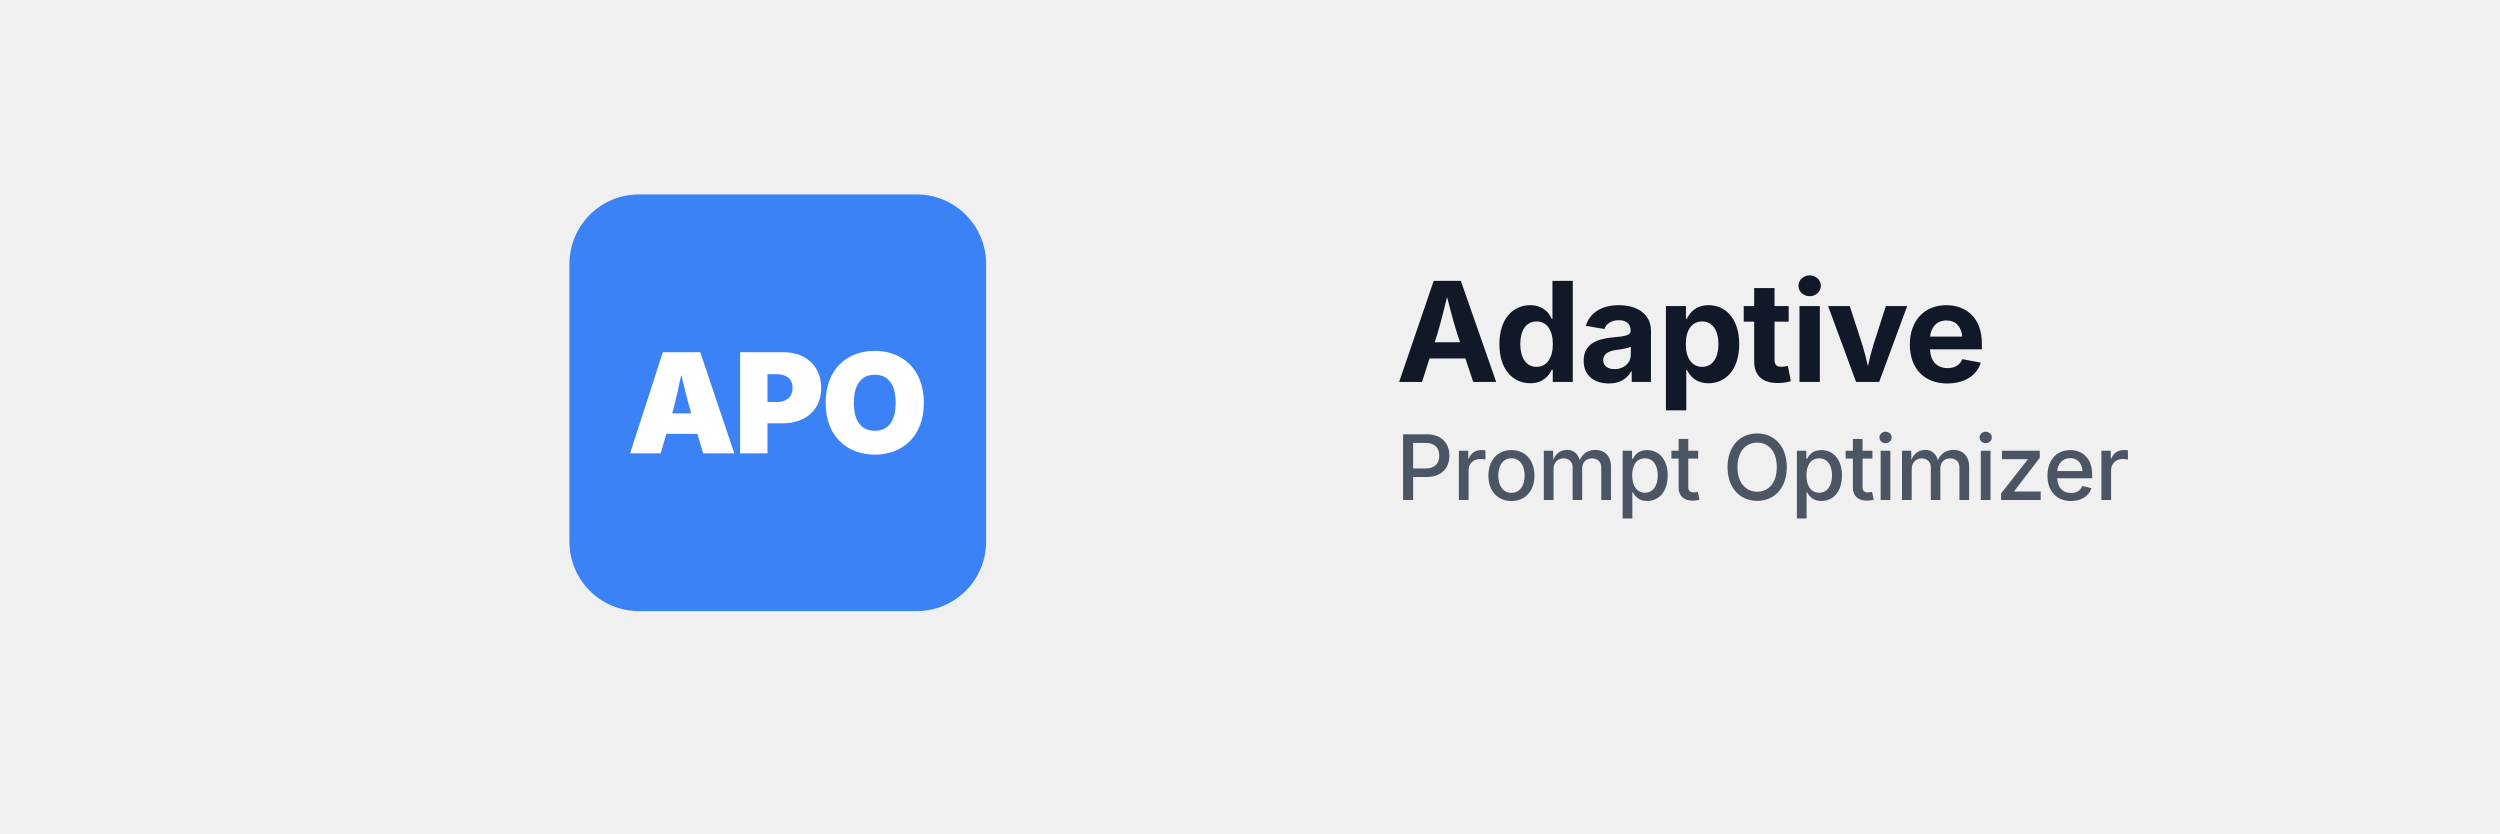
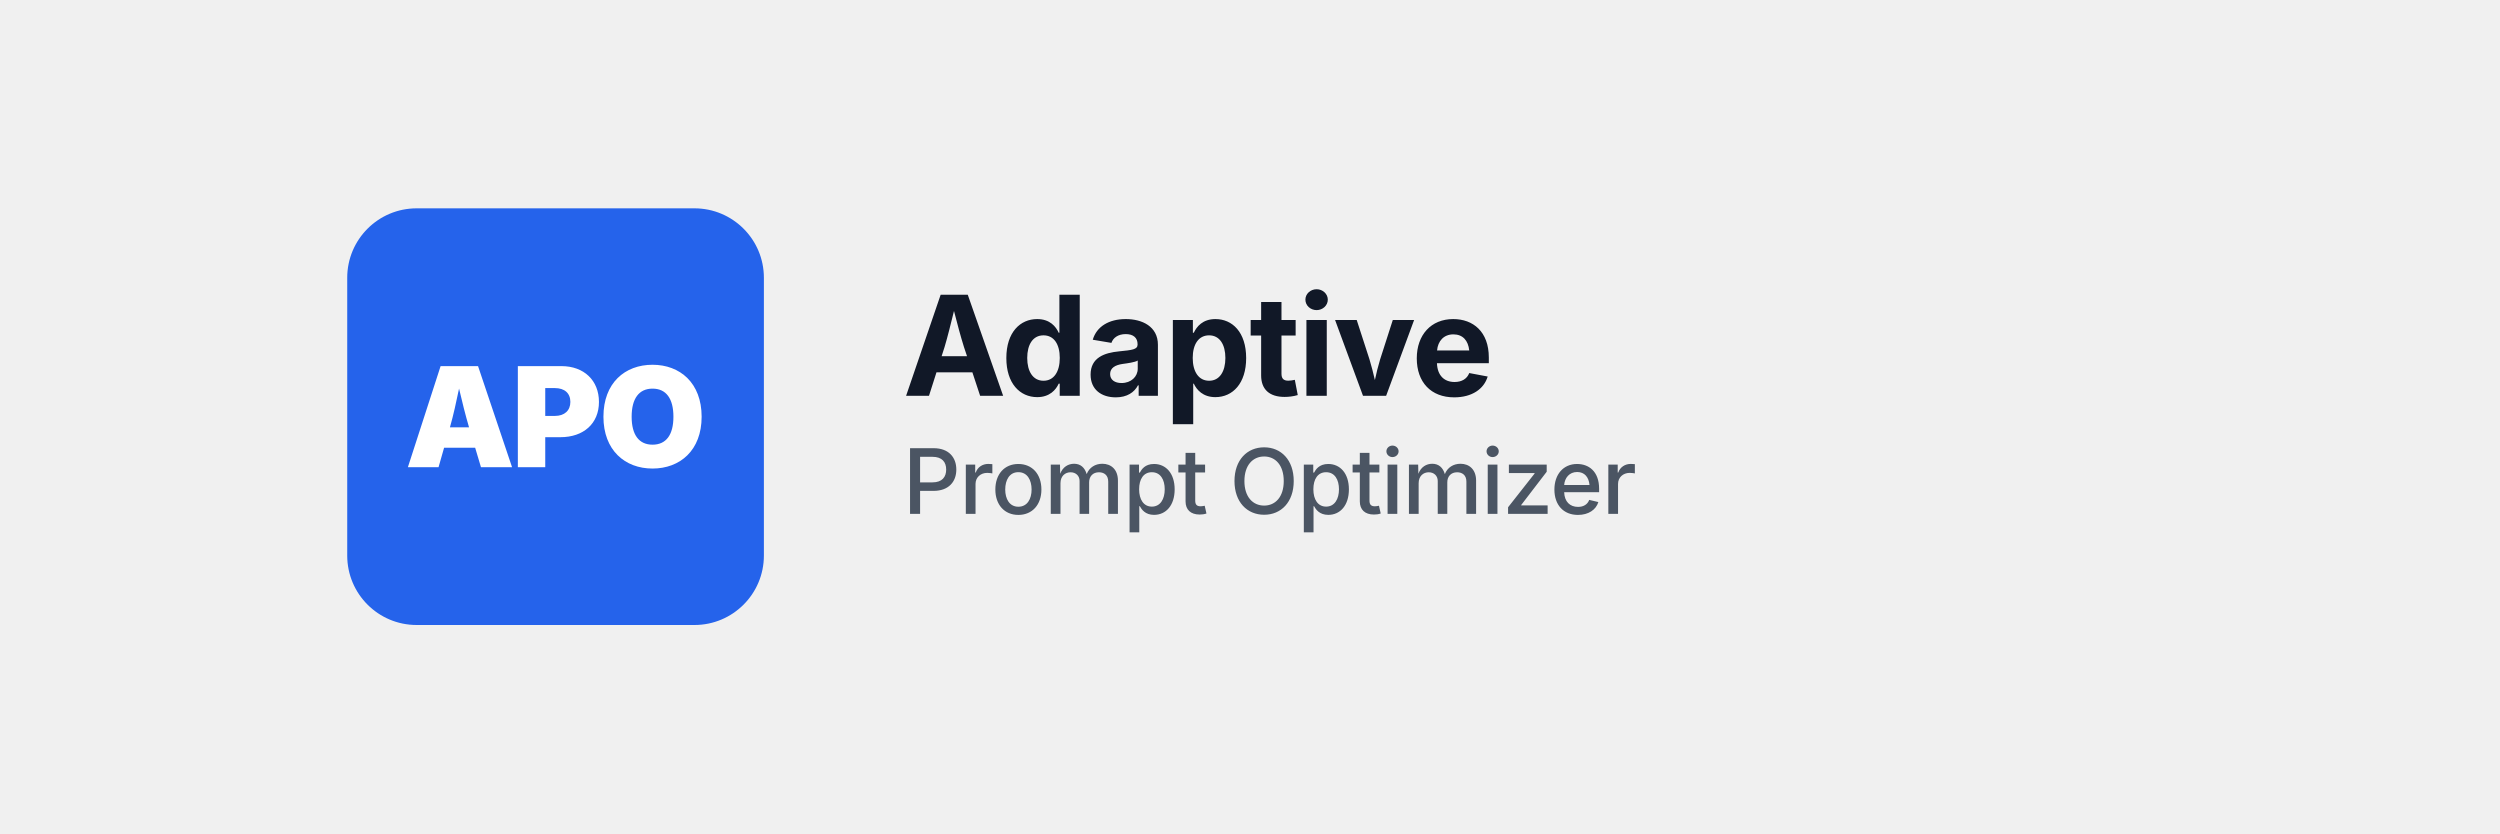
<svg xmlns="http://www.w3.org/2000/svg" width="720" height="240" viewBox="0 0 720 240">
  <rect width="720" height="240" fill="none" />
-   <g transform="translate(364,116)" text-rendering="geometricPrecision">
-     <rect x="-200" y="-60" width="120" height="120" rx="20" fill="#3B82F6" />
-     <text x="-140" y="0" text-anchor="middle" dominant-baseline="central" font-family="Inter, system-ui, -apple-system, 'Segoe UI', Roboto, Helvetica, Arial, sans-serif" font-weight="900" font-size="40" letter-spacing="-1.1" fill="#FFFFFF">APO</text>
-     <g transform="translate(38,2)">
-       <text x="0" y="-8" font-family="Inter, system-ui, -apple-system, 'Segoe UI', Roboto, Helvetica, Arial, sans-serif" font-weight="700" font-size="40" letter-spacing="-0.7" fill="#111827">Adaptive</text>
-       <text x="0" y="26" font-family="Inter, system-ui, -apple-system, 'Segoe UI', Roboto, Helvetica, Arial, sans-serif" font-weight="500" font-size="26" letter-spacing="-0.4" fill="#4B5563">Prompt Optimizer</text>
+   <g transform="translate(360,120)" text-rendering="geometricPrecision">
+     <rect x="-260" y="-70" width="520" height="140" fill="none" />
+     <rect x="-260" y="-60" width="120" height="120" rx="20" fill="#2563EB" />
+     <text x="-200" y="0" text-anchor="middle" dominant-baseline="central" font-family="Inter, system-ui, -apple-system, 'Segoe UI', Roboto, Helvetica, Arial, sans-serif" font-weight="900" font-size="40" letter-spacing="-1.1" fill="#FFFFFF">APO</text>
+     <g transform="translate(-100,2)">
+       <text x="0" y="-8" text-anchor="start" font-family="Inter, system-ui, -apple-system, 'Segoe UI', Roboto, Helvetica, Arial, sans-serif" font-weight="700" font-size="40" letter-spacing="-0.7" fill="#111827" lengthAdjust="spacingAndGlyphs" textLength="360">Adaptive</text>
+       <text x="0" y="26" text-anchor="start" font-family="Inter, system-ui, -apple-system, 'Segoe UI', Roboto, Helvetica, Arial, sans-serif" font-weight="500" font-size="26" letter-spacing="-0.4" fill="#4B5563" lengthAdjust="spacingAndGlyphs" textLength="360">Prompt Optimizer</text>
    </g>
  </g>
</svg>
